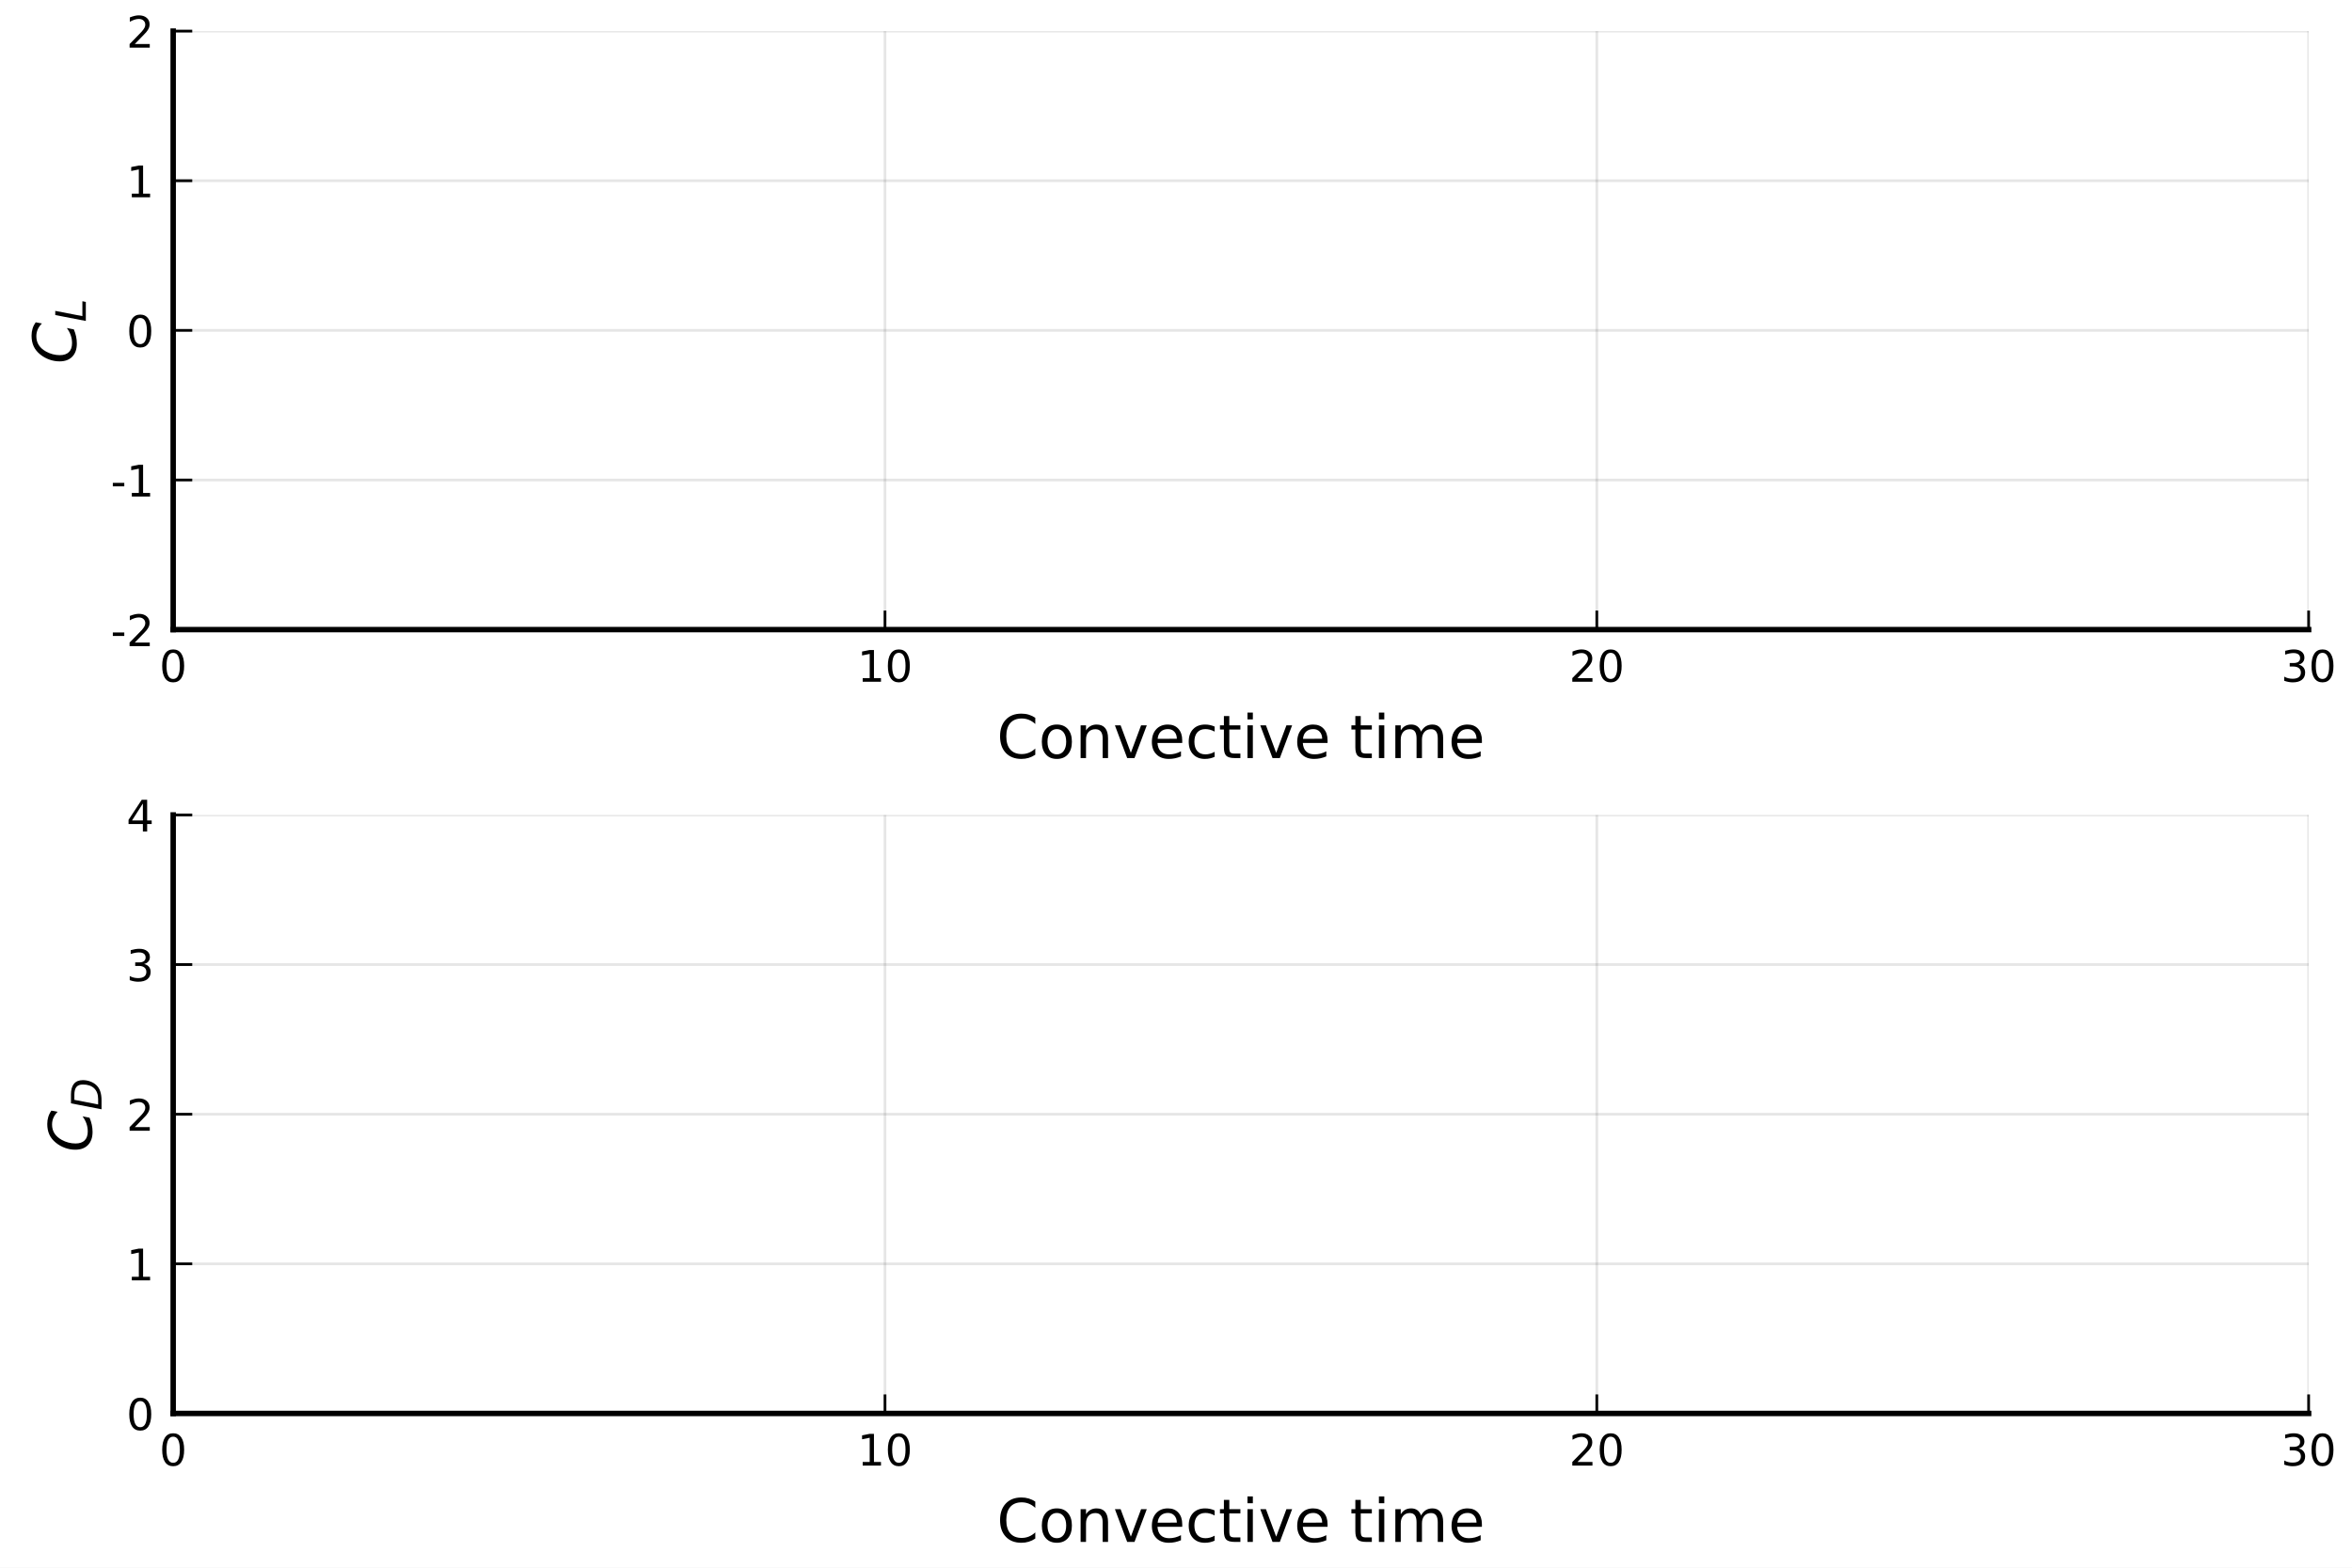
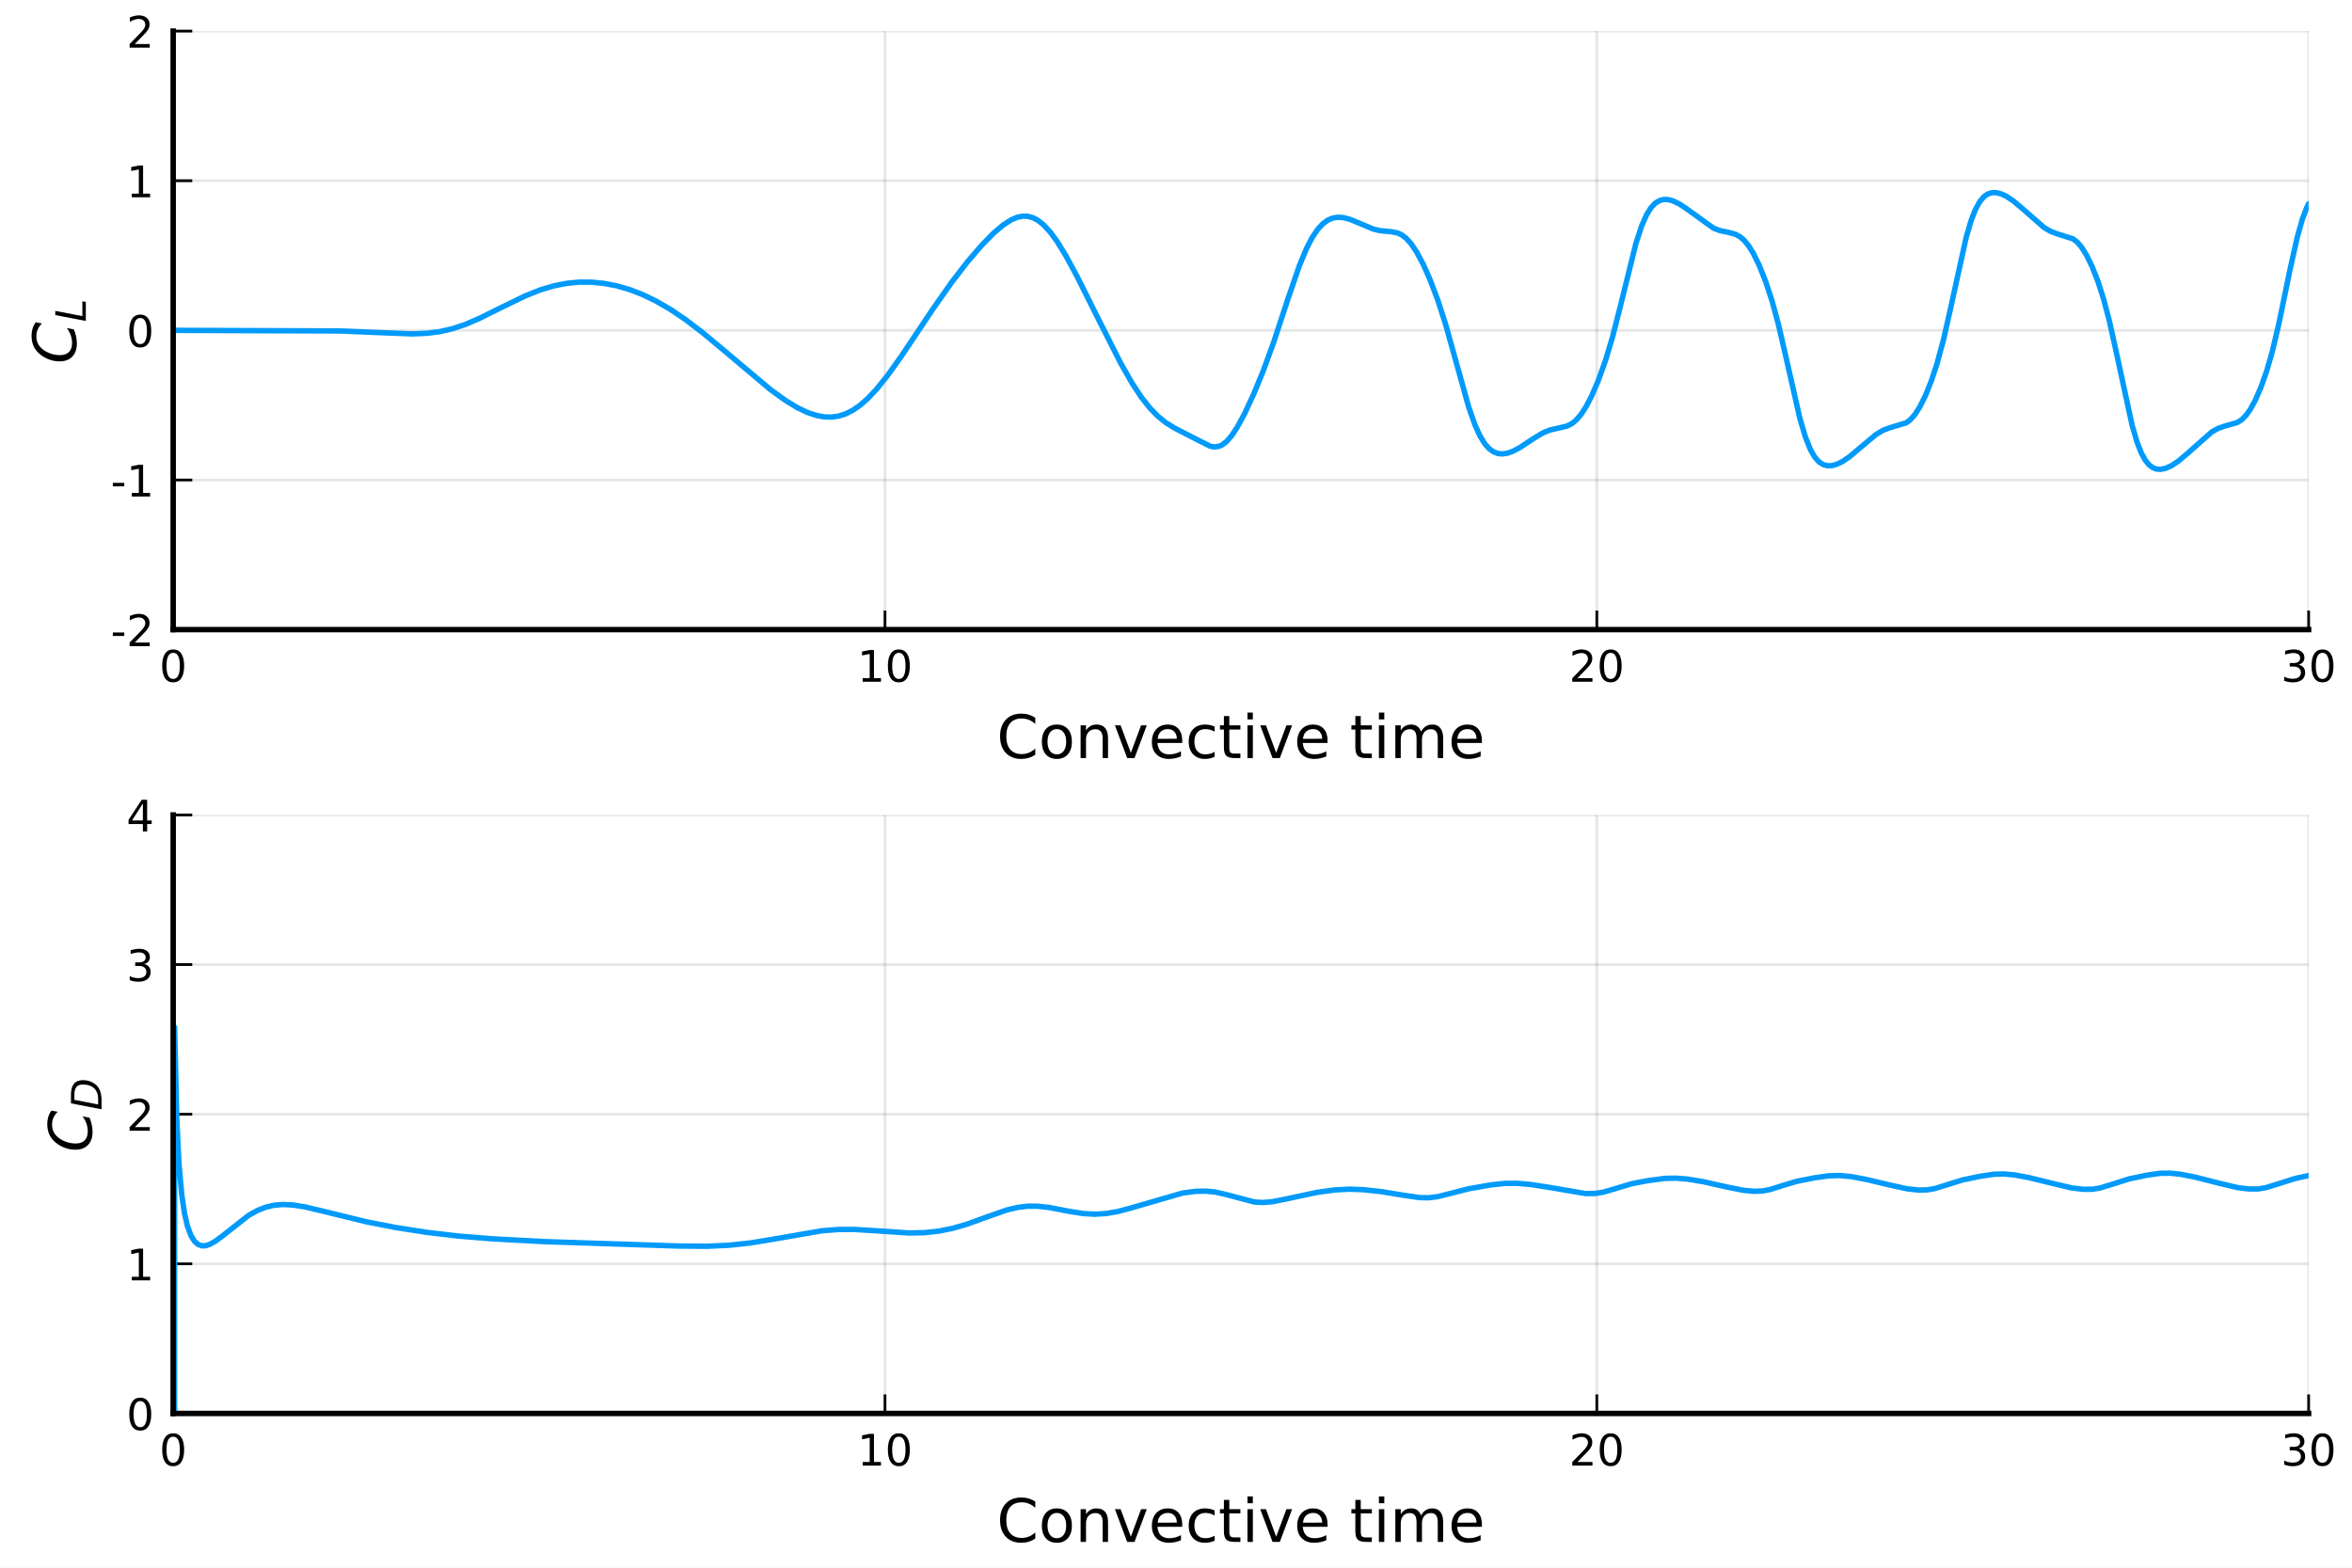
<svg xmlns="http://www.w3.org/2000/svg" xmlns:xlink="http://www.w3.org/1999/xlink" height="288pt" version="1.1" viewBox="0 0 432 288" width="432pt">
  <defs>
    <style type="text/css">
*{stroke-linecap:butt;stroke-linejoin:round;}
  </style>
  </defs>
  <g id="figure_1">
    <g id="patch_1">
      <path d="M 0 288  L 432 288  L 432 0  L 0 0  z " style="fill:#ffffff;" />
    </g>
    <g id="axes_1">
      <g id="patch_2">
        <path d="M 31.809 115.665  L 424.035 115.665  L 424.035 5.715  L 31.809 5.715  z " style="fill:#ffffff;" />
      </g>
      <g id="matplotlib.axis_1">
        <g id="xtick_1">
          <g id="line2d_1">
-             <path clip-path="url(#p6a295a1c4f)" d="M 31.809 115.665  L 31.809 5.715  " style="fill:none;stroke:#000000;stroke-linecap:square;stroke-opacity:0.1;stroke-width:0.5;" />
+             <path clip-path="url(#p024b4819c2)" d="M 31.809 115.665  L 31.809 5.715  " style="fill:none;stroke:#000000;stroke-linecap:square;stroke-opacity:0.1;stroke-width:0.5;" />
          </g>
          <g id="line2d_2">
            <defs>
-               <path d="M 0 0  L 0 -3.5  " id="mf28cce3a75" style="stroke:#000000;stroke-width:0.5;" />
-             </defs>
-             <g>
-               <use style="stroke:#000000;stroke-width:0.5;" x="31.809" xlink:href="#mf28cce3a75" y="115.665" />
+               <path d="M 0 0  L 0 -3.5  " id="m827f35d16a" style="stroke:#000000;stroke-width:0.5;" />
+             </defs>
+             <g>
+               <use style="stroke:#000000;stroke-width:0.5;" x="31.809" xlink:href="#m827f35d16a" y="115.665" />
            </g>
          </g>
          <g id="text_1">
            <defs>
              <path d="M 31.781 66.406  Q 24.172 66.406 20.328 58.906  Q 16.5 51.422 16.5 36.375  Q 16.5 21.391 20.328 13.891  Q 24.172 6.391 31.781 6.391  Q 39.453 6.391 43.281 13.891  Q 47.125 21.391 47.125 36.375  Q 47.125 51.422 43.281 58.906  Q 39.453 66.406 31.781 66.406  z M 31.781 74.219  Q 44.047 74.219 50.516 64.516  Q 56.984 54.828 56.984 36.375  Q 56.984 17.969 50.516 8.266  Q 44.047 -1.422 31.781 -1.422  Q 19.531 -1.422 13.062 8.266  Q 6.594 17.969 6.594 36.375  Q 6.594 54.828 13.062 64.516  Q 19.531 74.219 31.781 74.219  z " id="DejaVuSans-48" />
            </defs>
            <g transform="translate(29.26365 125.2441)scale(0.08 -0.08)">
              <use xlink:href="#DejaVuSans-48" />
            </g>
          </g>
        </g>
        <g id="xtick_2">
          <g id="line2d_3">
-             <path clip-path="url(#p6a295a1c4f)" d="M 162.551 115.665  L 162.551 5.715  " style="fill:none;stroke:#000000;stroke-linecap:square;stroke-opacity:0.1;stroke-width:0.5;" />
+             <path clip-path="url(#p024b4819c2)" d="M 162.551 115.665  L 162.551 5.715  " style="fill:none;stroke:#000000;stroke-linecap:square;stroke-opacity:0.1;stroke-width:0.5;" />
          </g>
          <g id="line2d_4">
            <g>
-               <use style="stroke:#000000;stroke-width:0.5;" x="162.551" xlink:href="#mf28cce3a75" y="115.665" />
+               <use style="stroke:#000000;stroke-width:0.5;" x="162.551" xlink:href="#m827f35d16a" y="115.665" />
            </g>
          </g>
          <g id="text_2">
            <defs>
              <path d="M 12.406 8.297  L 28.516 8.297  L 28.516 63.922  L 10.984 60.406  L 10.984 69.391  L 28.422 72.906  L 38.281 72.906  L 38.281 8.297  L 54.391 8.297  L 54.391 0  L 12.406 0  z " id="DejaVuSans-49" />
            </defs>
            <g transform="translate(157.4609 125.2441)scale(0.08 -0.08)">
              <use xlink:href="#DejaVuSans-49" />
              <use x="63.623" xlink:href="#DejaVuSans-48" />
            </g>
          </g>
        </g>
        <g id="xtick_3">
          <g id="line2d_5">
-             <path clip-path="url(#p6a295a1c4f)" d="M 293.293 115.665  L 293.293 5.715  " style="fill:none;stroke:#000000;stroke-linecap:square;stroke-opacity:0.1;stroke-width:0.5;" />
+             <path clip-path="url(#p024b4819c2)" d="M 293.293 115.665  L 293.293 5.715  " style="fill:none;stroke:#000000;stroke-linecap:square;stroke-opacity:0.1;stroke-width:0.5;" />
          </g>
          <g id="line2d_6">
            <g>
-               <use style="stroke:#000000;stroke-width:0.5;" x="293.293" xlink:href="#mf28cce3a75" y="115.665" />
+               <use style="stroke:#000000;stroke-width:0.5;" x="293.293" xlink:href="#m827f35d16a" y="115.665" />
            </g>
          </g>
          <g id="text_3">
            <defs>
              <path d="M 19.188 8.297  L 53.609 8.297  L 53.609 0  L 7.328 0  L 7.328 8.297  Q 12.938 14.109 22.625 23.891  Q 32.328 33.688 34.812 36.531  Q 39.547 41.844 41.422 45.531  Q 43.312 49.219 43.312 52.781  Q 43.312 58.594 39.234 62.25  Q 35.156 65.922 28.609 65.922  Q 23.969 65.922 18.812 64.312  Q 13.672 62.703 7.812 59.422  L 7.812 69.391  Q 13.766 71.781 18.938 73  Q 24.125 74.219 28.422 74.219  Q 39.75 74.219 46.484 68.547  Q 53.219 62.891 53.219 53.422  Q 53.219 48.922 51.531 44.891  Q 49.859 40.875 45.406 35.406  Q 44.188 33.984 37.641 27.219  Q 31.109 20.453 19.188 8.297  z " id="DejaVuSans-50" />
            </defs>
            <g transform="translate(288.2031 125.2441)scale(0.08 -0.08)">
              <use xlink:href="#DejaVuSans-50" />
              <use x="63.623" xlink:href="#DejaVuSans-48" />
            </g>
          </g>
        </g>
        <g id="xtick_4">
          <g id="line2d_7">
-             <path clip-path="url(#p6a295a1c4f)" d="M 424.035 115.665  L 424.035 5.715  " style="fill:none;stroke:#000000;stroke-linecap:square;stroke-opacity:0.1;stroke-width:0.5;" />
+             <path clip-path="url(#p024b4819c2)" d="M 424.035 115.665  L 424.035 5.715  " style="fill:none;stroke:#000000;stroke-linecap:square;stroke-opacity:0.1;stroke-width:0.5;" />
          </g>
          <g id="line2d_8">
            <g>
-               <use style="stroke:#000000;stroke-width:0.5;" x="424.035" xlink:href="#mf28cce3a75" y="115.665" />
+               <use style="stroke:#000000;stroke-width:0.5;" x="424.035" xlink:href="#m827f35d16a" y="115.665" />
            </g>
          </g>
          <g id="text_4">
            <defs>
              <path d="M 40.578 39.312  Q 47.656 37.797 51.625 33  Q 55.609 28.219 55.609 21.188  Q 55.609 10.406 48.188 4.484  Q 40.766 -1.422 27.094 -1.422  Q 22.516 -1.422 17.656 -0.516  Q 12.797 0.391 7.625 2.203  L 7.625 11.719  Q 11.719 9.328 16.594 8.109  Q 21.484 6.891 26.812 6.891  Q 36.078 6.891 40.938 10.547  Q 45.797 14.203 45.797 21.188  Q 45.797 27.641 41.281 31.266  Q 36.766 34.906 28.719 34.906  L 20.219 34.906  L 20.219 43.016  L 29.109 43.016  Q 36.375 43.016 40.234 45.922  Q 44.094 48.828 44.094 54.297  Q 44.094 59.906 40.109 62.906  Q 36.141 65.922 28.719 65.922  Q 24.656 65.922 20.016 65.031  Q 15.375 64.156 9.812 62.312  L 9.812 71.094  Q 15.438 72.656 20.344 73.438  Q 25.25 74.219 29.594 74.219  Q 40.828 74.219 47.359 69.109  Q 53.906 64.016 53.906 55.328  Q 53.906 49.266 50.438 45.094  Q 46.969 40.922 40.578 39.312  z " id="DejaVuSans-51" />
            </defs>
            <g transform="translate(418.9454 125.2441)scale(0.08 -0.08)">
              <use xlink:href="#DejaVuSans-51" />
              <use x="63.623" xlink:href="#DejaVuSans-48" />
            </g>
          </g>
        </g>
        <g id="text_5">
          <defs>
            <path d="M 64.406 67.281  L 64.406 56.891  Q 59.422 61.531 53.781 63.812  Q 48.141 66.109 41.797 66.109  Q 29.297 66.109 22.656 58.469  Q 16.016 50.828 16.016 36.375  Q 16.016 21.969 22.656 14.328  Q 29.297 6.688 41.797 6.688  Q 48.141 6.688 53.781 8.984  Q 59.422 11.281 64.406 15.922  L 64.406 5.609  Q 59.234 2.094 53.438 0.328  Q 47.656 -1.422 41.219 -1.422  Q 24.656 -1.422 15.125 8.703  Q 5.609 18.844 5.609 36.375  Q 5.609 53.953 15.125 64.078  Q 24.656 74.219 41.219 74.219  Q 47.75 74.219 53.531 72.484  Q 59.328 70.75 64.406 67.281  z " id="DejaVuSans-67" />
            <path d="M 30.609 48.391  Q 23.391 48.391 19.188 42.75  Q 14.984 37.109 14.984 27.297  Q 14.984 17.484 19.156 11.844  Q 23.344 6.203 30.609 6.203  Q 37.797 6.203 41.984 11.859  Q 46.188 17.531 46.188 27.297  Q 46.188 37.016 41.984 42.703  Q 37.797 48.391 30.609 48.391  z M 30.609 56  Q 42.328 56 49.016 48.375  Q 55.719 40.766 55.719 27.297  Q 55.719 13.875 49.016 6.219  Q 42.328 -1.422 30.609 -1.422  Q 18.844 -1.422 12.172 6.219  Q 5.516 13.875 5.516 27.297  Q 5.516 40.766 12.172 48.375  Q 18.844 56 30.609 56  z " id="DejaVuSans-111" />
            <path d="M 54.891 33.016  L 54.891 0  L 45.906 0  L 45.906 32.719  Q 45.906 40.484 42.875 44.328  Q 39.844 48.188 33.797 48.188  Q 26.516 48.188 22.312 43.547  Q 18.109 38.922 18.109 30.906  L 18.109 0  L 9.078 0  L 9.078 54.688  L 18.109 54.688  L 18.109 46.188  Q 21.344 51.125 25.703 53.562  Q 30.078 56 35.797 56  Q 45.219 56 50.047 50.172  Q 54.891 44.344 54.891 33.016  z " id="DejaVuSans-110" />
            <path d="M 2.984 54.688  L 12.5 54.688  L 29.594 8.797  L 46.688 54.688  L 56.203 54.688  L 35.688 0  L 23.484 0  z " id="DejaVuSans-118" />
            <path d="M 56.203 29.594  L 56.203 25.203  L 14.891 25.203  Q 15.484 15.922 20.484 11.062  Q 25.484 6.203 34.422 6.203  Q 39.594 6.203 44.453 7.469  Q 49.312 8.734 54.109 11.281  L 54.109 2.781  Q 49.266 0.734 44.188 -0.344  Q 39.109 -1.422 33.891 -1.422  Q 20.797 -1.422 13.156 6.188  Q 5.516 13.812 5.516 26.812  Q 5.516 40.234 12.766 48.109  Q 20.016 56 32.328 56  Q 43.359 56 49.781 48.891  Q 56.203 41.797 56.203 29.594  z M 47.219 32.234  Q 47.125 39.594 43.094 43.984  Q 39.062 48.391 32.422 48.391  Q 24.906 48.391 20.391 44.141  Q 15.875 39.891 15.188 32.172  z " id="DejaVuSans-101" />
            <path d="M 48.781 52.594  L 48.781 44.188  Q 44.969 46.297 41.141 47.344  Q 37.312 48.391 33.406 48.391  Q 24.656 48.391 19.812 42.844  Q 14.984 37.312 14.984 27.297  Q 14.984 17.281 19.812 11.734  Q 24.656 6.203 33.406 6.203  Q 37.312 6.203 41.141 7.25  Q 44.969 8.297 48.781 10.406  L 48.781 2.094  Q 45.016 0.344 40.984 -0.531  Q 36.969 -1.422 32.422 -1.422  Q 20.062 -1.422 12.781 6.344  Q 5.516 14.109 5.516 27.297  Q 5.516 40.672 12.859 48.328  Q 20.219 56 33.016 56  Q 37.156 56 41.109 55.141  Q 45.062 54.297 48.781 52.594  z " id="DejaVuSans-99" />
            <path d="M 18.312 70.219  L 18.312 54.688  L 36.812 54.688  L 36.812 47.703  L 18.312 47.703  L 18.312 18.016  Q 18.312 11.328 20.141 9.422  Q 21.969 7.516 27.594 7.516  L 36.812 7.516  L 36.812 0  L 27.594 0  Q 17.188 0 13.234 3.875  Q 9.281 7.766 9.281 18.016  L 9.281 47.703  L 2.688 47.703  L 2.688 54.688  L 9.281 54.688  L 9.281 70.219  z " id="DejaVuSans-116" />
            <path d="M 9.422 54.688  L 18.406 54.688  L 18.406 0  L 9.422 0  z M 9.422 75.984  L 18.406 75.984  L 18.406 64.594  L 9.422 64.594  z " id="DejaVuSans-105" />
            <path id="DejaVuSans-32" />
            <path d="M 52 44.188  Q 55.375 50.25 60.062 53.125  Q 64.75 56 71.094 56  Q 79.641 56 84.281 50.016  Q 88.922 44.047 88.922 33.016  L 88.922 0  L 79.891 0  L 79.891 32.719  Q 79.891 40.578 77.094 44.375  Q 74.312 48.188 68.609 48.188  Q 61.625 48.188 57.562 43.547  Q 53.516 38.922 53.516 30.906  L 53.516 0  L 44.484 0  L 44.484 32.719  Q 44.484 40.625 41.703 44.406  Q 38.922 48.188 33.109 48.188  Q 26.219 48.188 22.156 43.531  Q 18.109 38.875 18.109 30.906  L 18.109 0  L 9.078 0  L 9.078 54.688  L 18.109 54.688  L 18.109 46.188  Q 21.188 51.219 25.484 53.609  Q 29.781 56 35.688 56  Q 41.656 56 45.828 52.969  Q 50 49.953 52 44.188  z " id="DejaVuSans-109" />
          </defs>
          <g transform="translate(183.0695 139.2661)scale(0.11 -0.11)">
            <use xlink:href="#DejaVuSans-67" />
            <use x="69.824" xlink:href="#DejaVuSans-111" />
            <use x="131.006" xlink:href="#DejaVuSans-110" />
            <use x="194.385" xlink:href="#DejaVuSans-118" />
            <use x="253.564" xlink:href="#DejaVuSans-101" />
            <use x="315.088" xlink:href="#DejaVuSans-99" />
            <use x="370.068" xlink:href="#DejaVuSans-116" />
            <use x="409.277" xlink:href="#DejaVuSans-105" />
            <use x="437.061" xlink:href="#DejaVuSans-118" />
            <use x="496.24" xlink:href="#DejaVuSans-101" />
            <use x="557.764" xlink:href="#DejaVuSans-32" />
            <use x="589.551" xlink:href="#DejaVuSans-116" />
            <use x="628.76" xlink:href="#DejaVuSans-105" />
            <use x="656.543" xlink:href="#DejaVuSans-109" />
            <use x="753.955" xlink:href="#DejaVuSans-101" />
          </g>
        </g>
      </g>
      <g id="matplotlib.axis_2">
        <g id="ytick_1">
          <g id="line2d_9">
-             <path clip-path="url(#p6a295a1c4f)" d="M 31.809 115.665  L 424.035 115.665  " style="fill:none;stroke:#000000;stroke-linecap:square;stroke-opacity:0.1;stroke-width:0.5;" />
+             <path clip-path="url(#p024b4819c2)" d="M 31.809 115.665  L 424.035 115.665  " style="fill:none;stroke:#000000;stroke-linecap:square;stroke-opacity:0.1;stroke-width:0.5;" />
          </g>
          <g id="line2d_10">
            <defs>
-               <path d="M 0 0  L 3.5 0  " id="ma70f68aa22" style="stroke:#000000;stroke-width:0.5;" />
-             </defs>
-             <g>
-               <use style="stroke:#000000;stroke-width:0.5;" x="31.809" xlink:href="#ma70f68aa22" y="115.665" />
+               <path d="M 0 0  L 3.5 0  " id="ma07c949b2c" style="stroke:#000000;stroke-width:0.5;" />
+             </defs>
+             <g>
+               <use style="stroke:#000000;stroke-width:0.5;" x="31.809" xlink:href="#ma07c949b2c" y="115.665" />
            </g>
          </g>
          <g id="text_6">
            <defs>
              <path d="M 4.891 31.391  L 31.203 31.391  L 31.203 23.391  L 4.891 23.391  z " id="DejaVuSans-45" />
            </defs>
            <g transform="translate(20.3324 118.7047)scale(0.08 -0.08)">
              <use xlink:href="#DejaVuSans-45" />
              <use x="36.084" xlink:href="#DejaVuSans-50" />
            </g>
          </g>
        </g>
        <g id="ytick_2">
          <g id="line2d_11">
-             <path clip-path="url(#p6a295a1c4f)" d="M 31.809 88.178  L 424.035 88.178  " style="fill:none;stroke:#000000;stroke-linecap:square;stroke-opacity:0.1;stroke-width:0.5;" />
+             <path clip-path="url(#p024b4819c2)" d="M 31.809 88.178  L 424.035 88.178  " style="fill:none;stroke:#000000;stroke-linecap:square;stroke-opacity:0.1;stroke-width:0.5;" />
          </g>
          <g id="line2d_12">
            <g>
-               <use style="stroke:#000000;stroke-width:0.5;" x="31.809" xlink:href="#ma70f68aa22" y="88.178" />
+               <use style="stroke:#000000;stroke-width:0.5;" x="31.809" xlink:href="#ma07c949b2c" y="88.178" />
            </g>
          </g>
          <g id="text_7">
            <g transform="translate(20.3324 91.21705)scale(0.08 -0.08)">
              <use xlink:href="#DejaVuSans-45" />
              <use x="36.084" xlink:href="#DejaVuSans-49" />
            </g>
          </g>
        </g>
        <g id="ytick_3">
          <g id="line2d_13">
-             <path clip-path="url(#p6a295a1c4f)" d="M 31.809 60.69  L 424.035 60.69  " style="fill:none;stroke:#000000;stroke-linecap:square;stroke-opacity:0.1;stroke-width:0.5;" />
+             <path clip-path="url(#p024b4819c2)" d="M 31.809 60.69  L 424.035 60.69  " style="fill:none;stroke:#000000;stroke-linecap:square;stroke-opacity:0.1;stroke-width:0.5;" />
          </g>
          <g id="line2d_14">
            <g>
-               <use style="stroke:#000000;stroke-width:0.5;" x="31.809" xlink:href="#ma70f68aa22" y="60.69" />
+               <use style="stroke:#000000;stroke-width:0.5;" x="31.809" xlink:href="#ma07c949b2c" y="60.69" />
            </g>
          </g>
          <g id="text_8">
            <g transform="translate(23.21865 63.72937)scale(0.08 -0.08)">
              <use xlink:href="#DejaVuSans-48" />
            </g>
          </g>
        </g>
        <g id="ytick_4">
          <g id="line2d_15">
-             <path clip-path="url(#p6a295a1c4f)" d="M 31.809 33.202  L 424.035 33.202  " style="fill:none;stroke:#000000;stroke-linecap:square;stroke-opacity:0.1;stroke-width:0.5;" />
+             <path clip-path="url(#p024b4819c2)" d="M 31.809 33.202  L 424.035 33.202  " style="fill:none;stroke:#000000;stroke-linecap:square;stroke-opacity:0.1;stroke-width:0.5;" />
          </g>
          <g id="line2d_16">
            <g>
-               <use style="stroke:#000000;stroke-width:0.5;" x="31.809" xlink:href="#ma70f68aa22" y="33.202" />
+               <use style="stroke:#000000;stroke-width:0.5;" x="31.809" xlink:href="#ma07c949b2c" y="33.202" />
            </g>
          </g>
          <g id="text_9">
            <g transform="translate(23.21865 36.2417)scale(0.08 -0.08)">
              <use xlink:href="#DejaVuSans-49" />
            </g>
          </g>
        </g>
        <g id="ytick_5">
          <g id="line2d_17">
-             <path clip-path="url(#p6a295a1c4f)" d="M 31.809 5.715  L 424.035 5.715  " style="fill:none;stroke:#000000;stroke-linecap:square;stroke-opacity:0.1;stroke-width:0.5;" />
+             <path clip-path="url(#p024b4819c2)" d="M 31.809 5.715  L 424.035 5.715  " style="fill:none;stroke:#000000;stroke-linecap:square;stroke-opacity:0.1;stroke-width:0.5;" />
          </g>
          <g id="line2d_18">
            <g>
-               <use style="stroke:#000000;stroke-width:0.5;" x="31.809" xlink:href="#ma70f68aa22" y="5.715" />
+               <use style="stroke:#000000;stroke-width:0.5;" x="31.809" xlink:href="#ma07c949b2c" y="5.715" />
            </g>
          </g>
          <g id="text_10">
            <g transform="translate(23.21865 8.754021)scale(0.08 -0.08)">
              <use xlink:href="#DejaVuSans-50" />
            </g>
          </g>
        </g>
        <g id="text_11">
          <defs>
            <path d="M 69.484 67.281  L 67.484 56.891  Q 62.797 61.625 57.547 63.922  Q 52.297 66.219 46.188 66.219  Q 37.844 66.219 31.516 62.203  Q 25.203 58.203 20.609 50  Q 17.672 44.734 16.125 38.844  Q 14.594 32.953 14.594 27  Q 14.594 17.047 19.75 11.812  Q 24.906 6.594 34.719 6.594  Q 41.5 6.594 47.75 8.766  Q 54 10.938 59.906 15.281  L 57.625 3.609  Q 51.812 1.125 45.875 -0.141  Q 39.938 -1.422 33.984 -1.422  Q 19.969 -1.422 12.078 6.188  Q 4.203 13.812 4.203 27.391  Q 4.203 36.078 7.203 44.469  Q 10.203 52.875 15.828 59.812  Q 21.781 67.188 29.422 70.703  Q 37.062 74.219 47.219 74.219  Q 53.469 74.219 59.062 72.484  Q 64.656 70.75 69.484 67.281  z " id="DejaVuSans-Oblique-67" />
            <path d="M 16.797 72.906  L 26.703 72.906  L 14.203 8.203  L 49.703 8.203  L 48.094 0  L 2.688 0  z " id="DejaVuSans-Oblique-76" />
          </defs>
          <g transform="translate(14.04474 66.85)rotate(-90)scale(0.11 -0.11)">
            <use transform="translate(0 0.78125)" xlink:href="#DejaVuSans-Oblique-67" />
            <use transform="translate(69.82422 -15.625)scale(0.7)" xlink:href="#DejaVuSans-Oblique-76" />
          </g>
        </g>
      </g>
+       <g id="line2d_19">
+         <path clip-path="url(#p024b4819c2)" d="M 31.939 60.69  L 62.533 60.8  L 69.332 61.088  L 75.738 61.339  L 78.484 61.225  L 80.837 60.914  L 83.06 60.401  L 85.413 59.621  L 88.028 58.508  L 91.95 56.557  L 96.526 54.332  L 99.272 53.247  L 101.756 52.509  L 104.109 52.049  L 106.332 51.834  L 108.554 51.831  L 110.908 52.055  L 113.261 52.508  L 115.614 53.186  L 117.968 54.09  L 120.452 55.282  L 123.067 56.793  L 125.812 58.638  L 128.95 61.021  L 133.003 64.4  L 141.501 71.561  L 144.247 73.548  L 146.47 74.898  L 148.3 75.771  L 150 76.336  L 151.438 76.593  L 152.745 76.622  L 154.053 76.435  L 155.36 76.015  L 156.667 75.352  L 157.975 74.447  L 159.413 73.184  L 161.113 71.366  L 163.074 68.914  L 165.558 65.431  L 171.311 56.824  L 174.841 51.799  L 177.717 48.071  L 180.332 45.033  L 182.554 42.778  L 184.254 41.34  L 185.692 40.407  L 186.869 39.904  L 187.915 39.703  L 188.83 39.744  L 189.745 40.005  L 190.66 40.494  L 191.706 41.331  L 192.883 42.609  L 194.191 44.397  L 195.759 46.954  L 197.851 50.825  L 201.512 58.153  L 205.827 66.69  L 207.918 70.363  L 209.618 72.943  L 211.187 74.938  L 212.625 76.421  L 214.063 77.593  L 215.632 78.583  L 218.901 80.268  L 222.3 81.982  L 223.085 82.107  L 223.869 82  L 224.523 81.704  L 225.307 81.09  L 226.222 80.036  L 227.268 78.453  L 228.576 76.039  L 230.275 72.381  L 232.106 67.914  L 233.936 62.885  L 236.551 54.938  L 238.643 48.859  L 239.95 45.697  L 240.996 43.666  L 242.042 42.107  L 242.957 41.119  L 243.873 40.45  L 244.788 40.062  L 245.703 39.912  L 246.749 39.979  L 247.926 40.283  L 249.625 40.984  L 252.24 42.081  L 253.547 42.388  L 255.509 42.564  L 256.685 42.796  L 257.47 43.158  L 258.254 43.751  L 259.169 44.761  L 260.215 46.319  L 261.392 48.523  L 262.699 51.466  L 264.138 55.286  L 265.576 59.778  L 267.275 65.879  L 269.76 74.781  L 270.936 78.124  L 271.851 80.124  L 272.767 81.589  L 273.551 82.455  L 274.335 83.012  L 275.12 83.308  L 275.904 83.391  L 276.82 83.269  L 277.866 82.908  L 279.173 82.217  L 281.526 80.653  L 283.357 79.542  L 284.664 79.003  L 286.102 78.675  L 287.802 78.281  L 288.717 77.815  L 289.502 77.174  L 290.417 76.104  L 291.332 74.685  L 292.378 72.666  L 293.555 69.926  L 294.862 66.299  L 296.169 61.945  L 297.608 56.292  L 300.484 44.692  L 301.53 41.5  L 302.445 39.427  L 303.23 38.17  L 304.014 37.336  L 304.798 36.851  L 305.583 36.648  L 306.367 36.665  L 307.283 36.903  L 308.459 37.469  L 309.897 38.432  L 314.735 41.92  L 315.912 42.368  L 317.611 42.72  L 318.788 43.054  L 319.572 43.483  L 320.357 44.155  L 321.141 45.106  L 322.056 46.576  L 323.102 48.709  L 324.279 51.654  L 325.456 55.22  L 326.632 59.533  L 328.071 65.76  L 330.555 76.728  L 331.601 80.283  L 332.516 82.573  L 333.3 83.941  L 334.085 84.837  L 334.869 85.349  L 335.654 85.563  L 336.438 85.546  L 337.353 85.301  L 338.399 84.793  L 339.707 83.905  L 341.668 82.257  L 344.544 79.842  L 345.851 79.054  L 347.028 78.607  L 350.166 77.654  L 350.95 77.037  L 351.735 76.133  L 352.65 74.696  L 353.696 72.567  L 354.742 69.939  L 355.788 66.766  L 356.965 62.413  L 358.272 56.636  L 361.148 43.55  L 362.064 40.452  L 362.848 38.452  L 363.632 37.034  L 364.417 36.115  L 365.071 35.659  L 365.855 35.402  L 366.64 35.391  L 367.555 35.616  L 368.601 36.112  L 369.908 36.999  L 371.608 38.445  L 375.399 41.764  L 376.576 42.475  L 377.753 42.931  L 380.76 43.879  L 381.544 44.5  L 382.329 45.415  L 383.244 46.87  L 384.29 49.029  L 385.336 51.704  L 386.382 54.969  L 387.428 58.936  L 388.735 64.82  L 391.611 78.122  L 392.526 81.244  L 393.311 83.243  L 394.095 84.645  L 394.749 85.421  L 395.403 85.907  L 396.057 86.16  L 396.841 86.222  L 397.756 86.04  L 398.802 85.577  L 400.11 84.714  L 401.678 83.392  L 406.254 79.345  L 407.431 78.688  L 408.608 78.285  L 410.961 77.613  L 411.746 77.101  L 412.53 76.311  L 413.314 75.213  L 414.23 73.542  L 415.276 71.142  L 416.322 68.182  L 417.368 64.546  L 418.544 59.578  L 420.636 49.425  L 421.943 43.585  L 422.859 40.34  L 423.643 38.245  L 424.035 37.431  L 424.035 37.431  " style="fill:none;stroke:#009afa;stroke-linecap:round;" />
+       </g>
      <g id="patch_3">
        <path d="M 31.809 115.665  L 31.809 5.715  " style="fill:none;stroke:#000000;stroke-linecap:square;stroke-linejoin:miter;" />
      </g>
      <g id="patch_4">
        <path d="M 31.809 115.665  L 424.035 115.665  " style="fill:none;stroke:#000000;stroke-linecap:square;stroke-linejoin:miter;" />
      </g>
    </g>
    <g id="axes_2">
      <g id="patch_5">
        <path d="M 31.809 259.665  L 424.035 259.665  L 424.035 149.715  L 31.809 149.715  z " style="fill:#ffffff;" />
      </g>
      <g id="matplotlib.axis_3">
        <g id="xtick_5">
-           <g id="line2d_19">
-             <path clip-path="url(#p4f8e42d51d)" d="M 31.809 259.665  L 31.809 149.715  " style="fill:none;stroke:#000000;stroke-linecap:square;stroke-opacity:0.1;stroke-width:0.5;" />
-           </g>
          <g id="line2d_20">
-             <g>
-               <use style="stroke:#000000;stroke-width:0.5;" x="31.809" xlink:href="#mf28cce3a75" y="259.665" />
+             <path clip-path="url(#pcaa7d7a659)" d="M 31.809 259.665  L 31.809 149.715  " style="fill:none;stroke:#000000;stroke-linecap:square;stroke-opacity:0.1;stroke-width:0.5;" />
+           </g>
+           <g id="line2d_21">
+             <g>
+               <use style="stroke:#000000;stroke-width:0.5;" x="31.809" xlink:href="#m827f35d16a" y="259.665" />
            </g>
          </g>
          <g id="text_12">
            <g transform="translate(29.26365 269.2441)scale(0.08 -0.08)">
              <use xlink:href="#DejaVuSans-48" />
            </g>
          </g>
        </g>
        <g id="xtick_6">
-           <g id="line2d_21">
-             <path clip-path="url(#p4f8e42d51d)" d="M 162.551 259.665  L 162.551 149.715  " style="fill:none;stroke:#000000;stroke-linecap:square;stroke-opacity:0.1;stroke-width:0.5;" />
-           </g>
          <g id="line2d_22">
-             <g>
-               <use style="stroke:#000000;stroke-width:0.5;" x="162.551" xlink:href="#mf28cce3a75" y="259.665" />
+             <path clip-path="url(#pcaa7d7a659)" d="M 162.551 259.665  L 162.551 149.715  " style="fill:none;stroke:#000000;stroke-linecap:square;stroke-opacity:0.1;stroke-width:0.5;" />
+           </g>
+           <g id="line2d_23">
+             <g>
+               <use style="stroke:#000000;stroke-width:0.5;" x="162.551" xlink:href="#m827f35d16a" y="259.665" />
            </g>
          </g>
          <g id="text_13">
            <g transform="translate(157.4609 269.2441)scale(0.08 -0.08)">
              <use xlink:href="#DejaVuSans-49" />
              <use x="63.623" xlink:href="#DejaVuSans-48" />
            </g>
          </g>
        </g>
        <g id="xtick_7">
-           <g id="line2d_23">
-             <path clip-path="url(#p4f8e42d51d)" d="M 293.293 259.665  L 293.293 149.715  " style="fill:none;stroke:#000000;stroke-linecap:square;stroke-opacity:0.1;stroke-width:0.5;" />
-           </g>
          <g id="line2d_24">
-             <g>
-               <use style="stroke:#000000;stroke-width:0.5;" x="293.293" xlink:href="#mf28cce3a75" y="259.665" />
+             <path clip-path="url(#pcaa7d7a659)" d="M 293.293 259.665  L 293.293 149.715  " style="fill:none;stroke:#000000;stroke-linecap:square;stroke-opacity:0.1;stroke-width:0.5;" />
+           </g>
+           <g id="line2d_25">
+             <g>
+               <use style="stroke:#000000;stroke-width:0.5;" x="293.293" xlink:href="#m827f35d16a" y="259.665" />
            </g>
          </g>
          <g id="text_14">
            <g transform="translate(288.2031 269.2441)scale(0.08 -0.08)">
              <use xlink:href="#DejaVuSans-50" />
              <use x="63.623" xlink:href="#DejaVuSans-48" />
            </g>
          </g>
        </g>
        <g id="xtick_8">
-           <g id="line2d_25">
-             <path clip-path="url(#p4f8e42d51d)" d="M 424.035 259.665  L 424.035 149.715  " style="fill:none;stroke:#000000;stroke-linecap:square;stroke-opacity:0.1;stroke-width:0.5;" />
-           </g>
          <g id="line2d_26">
-             <g>
-               <use style="stroke:#000000;stroke-width:0.5;" x="424.035" xlink:href="#mf28cce3a75" y="259.665" />
+             <path clip-path="url(#pcaa7d7a659)" d="M 424.035 259.665  L 424.035 149.715  " style="fill:none;stroke:#000000;stroke-linecap:square;stroke-opacity:0.1;stroke-width:0.5;" />
+           </g>
+           <g id="line2d_27">
+             <g>
+               <use style="stroke:#000000;stroke-width:0.5;" x="424.035" xlink:href="#m827f35d16a" y="259.665" />
            </g>
          </g>
          <g id="text_15">
            <g transform="translate(418.9454 269.2441)scale(0.08 -0.08)">
              <use xlink:href="#DejaVuSans-51" />
              <use x="63.623" xlink:href="#DejaVuSans-48" />
            </g>
          </g>
        </g>
        <g id="text_16">
          <g transform="translate(183.0695 283.2661)scale(0.11 -0.11)">
            <use xlink:href="#DejaVuSans-67" />
            <use x="69.824" xlink:href="#DejaVuSans-111" />
            <use x="131.006" xlink:href="#DejaVuSans-110" />
            <use x="194.385" xlink:href="#DejaVuSans-118" />
            <use x="253.564" xlink:href="#DejaVuSans-101" />
            <use x="315.088" xlink:href="#DejaVuSans-99" />
            <use x="370.068" xlink:href="#DejaVuSans-116" />
            <use x="409.277" xlink:href="#DejaVuSans-105" />
            <use x="437.061" xlink:href="#DejaVuSans-118" />
            <use x="496.24" xlink:href="#DejaVuSans-101" />
            <use x="557.764" xlink:href="#DejaVuSans-32" />
            <use x="589.551" xlink:href="#DejaVuSans-116" />
            <use x="628.76" xlink:href="#DejaVuSans-105" />
            <use x="656.543" xlink:href="#DejaVuSans-109" />
            <use x="753.955" xlink:href="#DejaVuSans-101" />
          </g>
        </g>
      </g>
      <g id="matplotlib.axis_4">
        <g id="ytick_6">
-           <g id="line2d_27">
-             <path clip-path="url(#p4f8e42d51d)" d="M 31.809 259.665  L 424.035 259.665  " style="fill:none;stroke:#000000;stroke-linecap:square;stroke-opacity:0.1;stroke-width:0.5;" />
-           </g>
          <g id="line2d_28">
-             <g>
-               <use style="stroke:#000000;stroke-width:0.5;" x="31.809" xlink:href="#ma70f68aa22" y="259.665" />
+             <path clip-path="url(#pcaa7d7a659)" d="M 31.809 259.665  L 424.035 259.665  " style="fill:none;stroke:#000000;stroke-linecap:square;stroke-opacity:0.1;stroke-width:0.5;" />
+           </g>
+           <g id="line2d_29">
+             <g>
+               <use style="stroke:#000000;stroke-width:0.5;" x="31.809" xlink:href="#ma07c949b2c" y="259.665" />
            </g>
          </g>
          <g id="text_17">
            <g transform="translate(23.21865 262.7047)scale(0.08 -0.08)">
              <use xlink:href="#DejaVuSans-48" />
            </g>
          </g>
        </g>
        <g id="ytick_7">
-           <g id="line2d_29">
-             <path clip-path="url(#p4f8e42d51d)" d="M 31.809 232.178  L 424.035 232.178  " style="fill:none;stroke:#000000;stroke-linecap:square;stroke-opacity:0.1;stroke-width:0.5;" />
-           </g>
          <g id="line2d_30">
-             <g>
-               <use style="stroke:#000000;stroke-width:0.5;" x="31.809" xlink:href="#ma70f68aa22" y="232.178" />
+             <path clip-path="url(#pcaa7d7a659)" d="M 31.809 232.178  L 424.035 232.178  " style="fill:none;stroke:#000000;stroke-linecap:square;stroke-opacity:0.1;stroke-width:0.5;" />
+           </g>
+           <g id="line2d_31">
+             <g>
+               <use style="stroke:#000000;stroke-width:0.5;" x="31.809" xlink:href="#ma07c949b2c" y="232.178" />
            </g>
          </g>
          <g id="text_18">
            <g transform="translate(23.21865 235.2171)scale(0.08 -0.08)">
              <use xlink:href="#DejaVuSans-49" />
            </g>
          </g>
        </g>
        <g id="ytick_8">
-           <g id="line2d_31">
-             <path clip-path="url(#p4f8e42d51d)" d="M 31.809 204.69  L 424.035 204.69  " style="fill:none;stroke:#000000;stroke-linecap:square;stroke-opacity:0.1;stroke-width:0.5;" />
-           </g>
          <g id="line2d_32">
-             <g>
-               <use style="stroke:#000000;stroke-width:0.5;" x="31.809" xlink:href="#ma70f68aa22" y="204.69" />
+             <path clip-path="url(#pcaa7d7a659)" d="M 31.809 204.69  L 424.035 204.69  " style="fill:none;stroke:#000000;stroke-linecap:square;stroke-opacity:0.1;stroke-width:0.5;" />
+           </g>
+           <g id="line2d_33">
+             <g>
+               <use style="stroke:#000000;stroke-width:0.5;" x="31.809" xlink:href="#ma07c949b2c" y="204.69" />
            </g>
          </g>
          <g id="text_19">
            <g transform="translate(23.21865 207.7294)scale(0.08 -0.08)">
              <use xlink:href="#DejaVuSans-50" />
            </g>
          </g>
        </g>
        <g id="ytick_9">
-           <g id="line2d_33">
-             <path clip-path="url(#p4f8e42d51d)" d="M 31.809 177.202  L 424.035 177.202  " style="fill:none;stroke:#000000;stroke-linecap:square;stroke-opacity:0.1;stroke-width:0.5;" />
-           </g>
          <g id="line2d_34">
-             <g>
-               <use style="stroke:#000000;stroke-width:0.5;" x="31.809" xlink:href="#ma70f68aa22" y="177.202" />
+             <path clip-path="url(#pcaa7d7a659)" d="M 31.809 177.202  L 424.035 177.202  " style="fill:none;stroke:#000000;stroke-linecap:square;stroke-opacity:0.1;stroke-width:0.5;" />
+           </g>
+           <g id="line2d_35">
+             <g>
+               <use style="stroke:#000000;stroke-width:0.5;" x="31.809" xlink:href="#ma07c949b2c" y="177.202" />
            </g>
          </g>
          <g id="text_20">
            <g transform="translate(23.21865 180.2417)scale(0.08 -0.08)">
              <use xlink:href="#DejaVuSans-51" />
            </g>
          </g>
        </g>
        <g id="ytick_10">
-           <g id="line2d_35">
-             <path clip-path="url(#p4f8e42d51d)" d="M 31.809 149.715  L 424.035 149.715  " style="fill:none;stroke:#000000;stroke-linecap:square;stroke-opacity:0.1;stroke-width:0.5;" />
-           </g>
          <g id="line2d_36">
-             <g>
-               <use style="stroke:#000000;stroke-width:0.5;" x="31.809" xlink:href="#ma70f68aa22" y="149.715" />
+             <path clip-path="url(#pcaa7d7a659)" d="M 31.809 149.715  L 424.035 149.715  " style="fill:none;stroke:#000000;stroke-linecap:square;stroke-opacity:0.1;stroke-width:0.5;" />
+           </g>
+           <g id="line2d_37">
+             <g>
+               <use style="stroke:#000000;stroke-width:0.5;" x="31.809" xlink:href="#ma07c949b2c" y="149.715" />
            </g>
          </g>
          <g id="text_21">
            <defs>
              <path d="M 37.797 64.312  L 12.891 25.391  L 37.797 25.391  z M 35.203 72.906  L 47.609 72.906  L 47.609 25.391  L 58.016 25.391  L 58.016 17.188  L 47.609 17.188  L 47.609 0  L 37.797 0  L 37.797 17.188  L 4.891 17.188  L 4.891 26.703  z " id="DejaVuSans-52" />
            </defs>
            <g transform="translate(23.21865 152.754)scale(0.08 -0.08)">
              <use xlink:href="#DejaVuSans-52" />
            </g>
          </g>
        </g>
        <g id="text_22">
          <defs>
            <path d="M 16.891 72.906  L 38.094 72.906  Q 54.984 72.906 63.594 65.75  Q 72.219 58.594 72.219 44.484  Q 72.219 35.156 68.938 26.531  Q 65.672 17.922 59.906 12.016  Q 54.109 5.953 45.172 2.969  Q 36.234 0 24.031 0  L 2.688 0  z M 25.203 64.797  L 14.203 8.109  L 27.094 8.109  Q 43.656 8.109 52.734 17.625  Q 61.812 27.156 61.812 44.484  Q 61.812 54.984 55.953 59.891  Q 50.094 64.797 37.594 64.797  z " id="DejaVuSans-Oblique-68" />
          </defs>
          <g transform="translate(16.93099 211.675)rotate(-90)scale(0.11 -0.11)">
            <use transform="translate(0 0.78125)" xlink:href="#DejaVuSans-Oblique-67" />
            <use transform="translate(69.82422 -15.625)scale(0.7)" xlink:href="#DejaVuSans-Oblique-68" />
          </g>
        </g>
      </g>
+       <g id="line2d_38">
+         <path clip-path="url(#pcaa7d7a659)" d="M 32.069 289  L 32.07 188.704  L 32.462 205.439  L 32.855 213.551  L 33.378 219.475  L 33.901 222.972  L 34.423 225.22  L 35.077 226.997  L 35.731 228.048  L 36.385 228.621  L 37.038 228.859  L 37.692 228.857  L 38.477 228.624  L 39.522 228.05  L 40.961 226.978  L 45.667 223.28  L 47.236 222.397  L 48.805 221.774  L 50.374 221.409  L 51.943 221.278  L 53.773 221.366  L 55.996 221.719  L 59.395 222.526  L 67.371 224.476  L 72.731 225.516  L 78.484 226.409  L 84.236 227.082  L 90.512 227.587  L 99.925 228.094  L 110.123 228.43  L 124.636 228.909  L 129.865 228.951  L 133.918 228.762  L 137.71 228.359  L 141.894 227.677  L 150.915 226.112  L 153.922 225.873  L 156.929 225.86  L 160.59 226.084  L 166.996 226.513  L 169.872 226.448  L 172.487 226.158  L 174.971 225.658  L 177.586 224.902  L 181.116 223.62  L 184.908 222.29  L 187 221.797  L 188.83 221.587  L 190.66 221.597  L 192.752 221.836  L 196.282 222.518  L 199.028 222.951  L 201.12 223.06  L 203.081 222.944  L 205.173 222.596  L 207.657 221.944  L 217.201 219.175  L 219.554 218.862  L 221.516 218.819  L 223.215 218.992  L 225.046 219.408  L 230.406 220.821  L 231.975 220.913  L 233.675 220.772  L 235.897 220.334  L 241.911 219.049  L 245.18 218.599  L 247.795 218.465  L 250.41 218.557  L 253.678 218.909  L 257.731 219.57  L 260.738 220.013  L 262.438 220.037  L 264.007 219.844  L 265.968 219.36  L 269.76 218.388  L 273.813 217.679  L 276.427 217.402  L 278.65 217.389  L 281.134 217.6  L 284.533 218.133  L 291.201 219.264  L 292.901 219.257  L 294.47 219.019  L 296.3 218.483  L 299.699 217.459  L 302.576 216.912  L 305.714 216.489  L 307.806 216.438  L 310.028 216.621  L 312.904 217.103  L 317.219 218.07  L 320.226 218.675  L 322.187 218.853  L 323.756 218.788  L 325.194 218.51  L 327.417 217.796  L 330.032 217.021  L 333.17 216.397  L 335.915 216.004  L 337.876 215.959  L 339.968 216.152  L 342.714 216.655  L 347.159 217.718  L 350.297 218.401  L 352.389 218.626  L 353.958 218.595  L 355.396 218.346  L 357.357 217.735  L 360.495 216.76  L 363.632 216.107  L 366.247 215.719  L 368.078 215.673  L 370.039 215.852  L 372.654 216.339  L 376.968 217.396  L 380.498 218.227  L 382.59 218.486  L 384.29 218.48  L 385.728 218.245  L 387.558 217.685  L 391.088 216.571  L 394.357 215.887  L 396.71 215.553  L 398.541 215.522  L 400.502 215.722  L 403.117 216.236  L 407.693 217.393  L 410.961 218.166  L 413.053 218.429  L 414.753 218.423  L 416.191 218.184  L 418.021 217.623  L 421.551 216.503  L 424.035 215.963  L 424.035 215.963  " style="fill:none;stroke:#009afa;stroke-linecap:round;" />
+       </g>
      <g id="patch_6">
        <path d="M 31.809 259.665  L 31.809 149.715  " style="fill:none;stroke:#000000;stroke-linecap:square;stroke-linejoin:miter;" />
      </g>
      <g id="patch_7">
        <path d="M 31.809 259.665  L 424.035 259.665  " style="fill:none;stroke:#000000;stroke-linecap:square;stroke-linejoin:miter;" />
      </g>
    </g>
  </g>
  <defs>
-     <clipPath id="p6a295a1c4f">
+     <clipPath id="p024b4819c2">
      <rect height="109.951" width="392.227" x="31.809" y="5.715" />
    </clipPath>
-     <clipPath id="p4f8e42d51d">
+     <clipPath id="pcaa7d7a659">
      <rect height="109.951" width="392.227" x="31.809" y="149.715" />
    </clipPath>
  </defs>
</svg>
